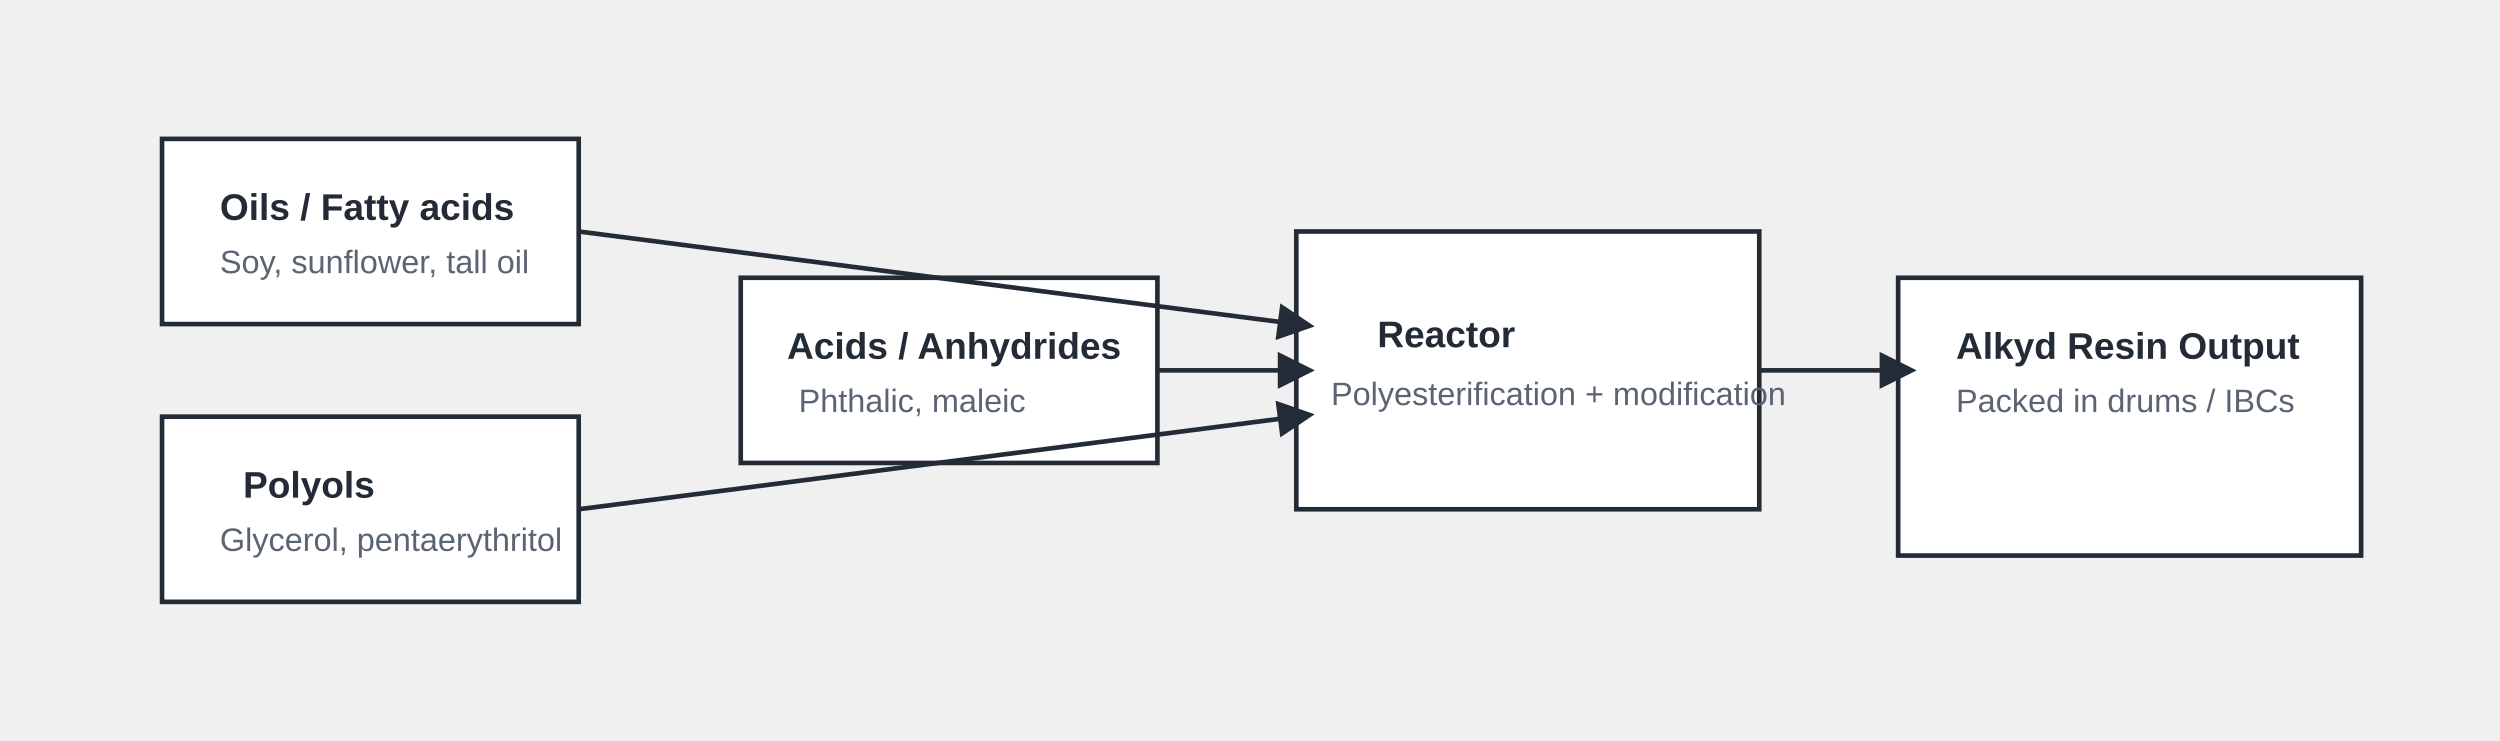
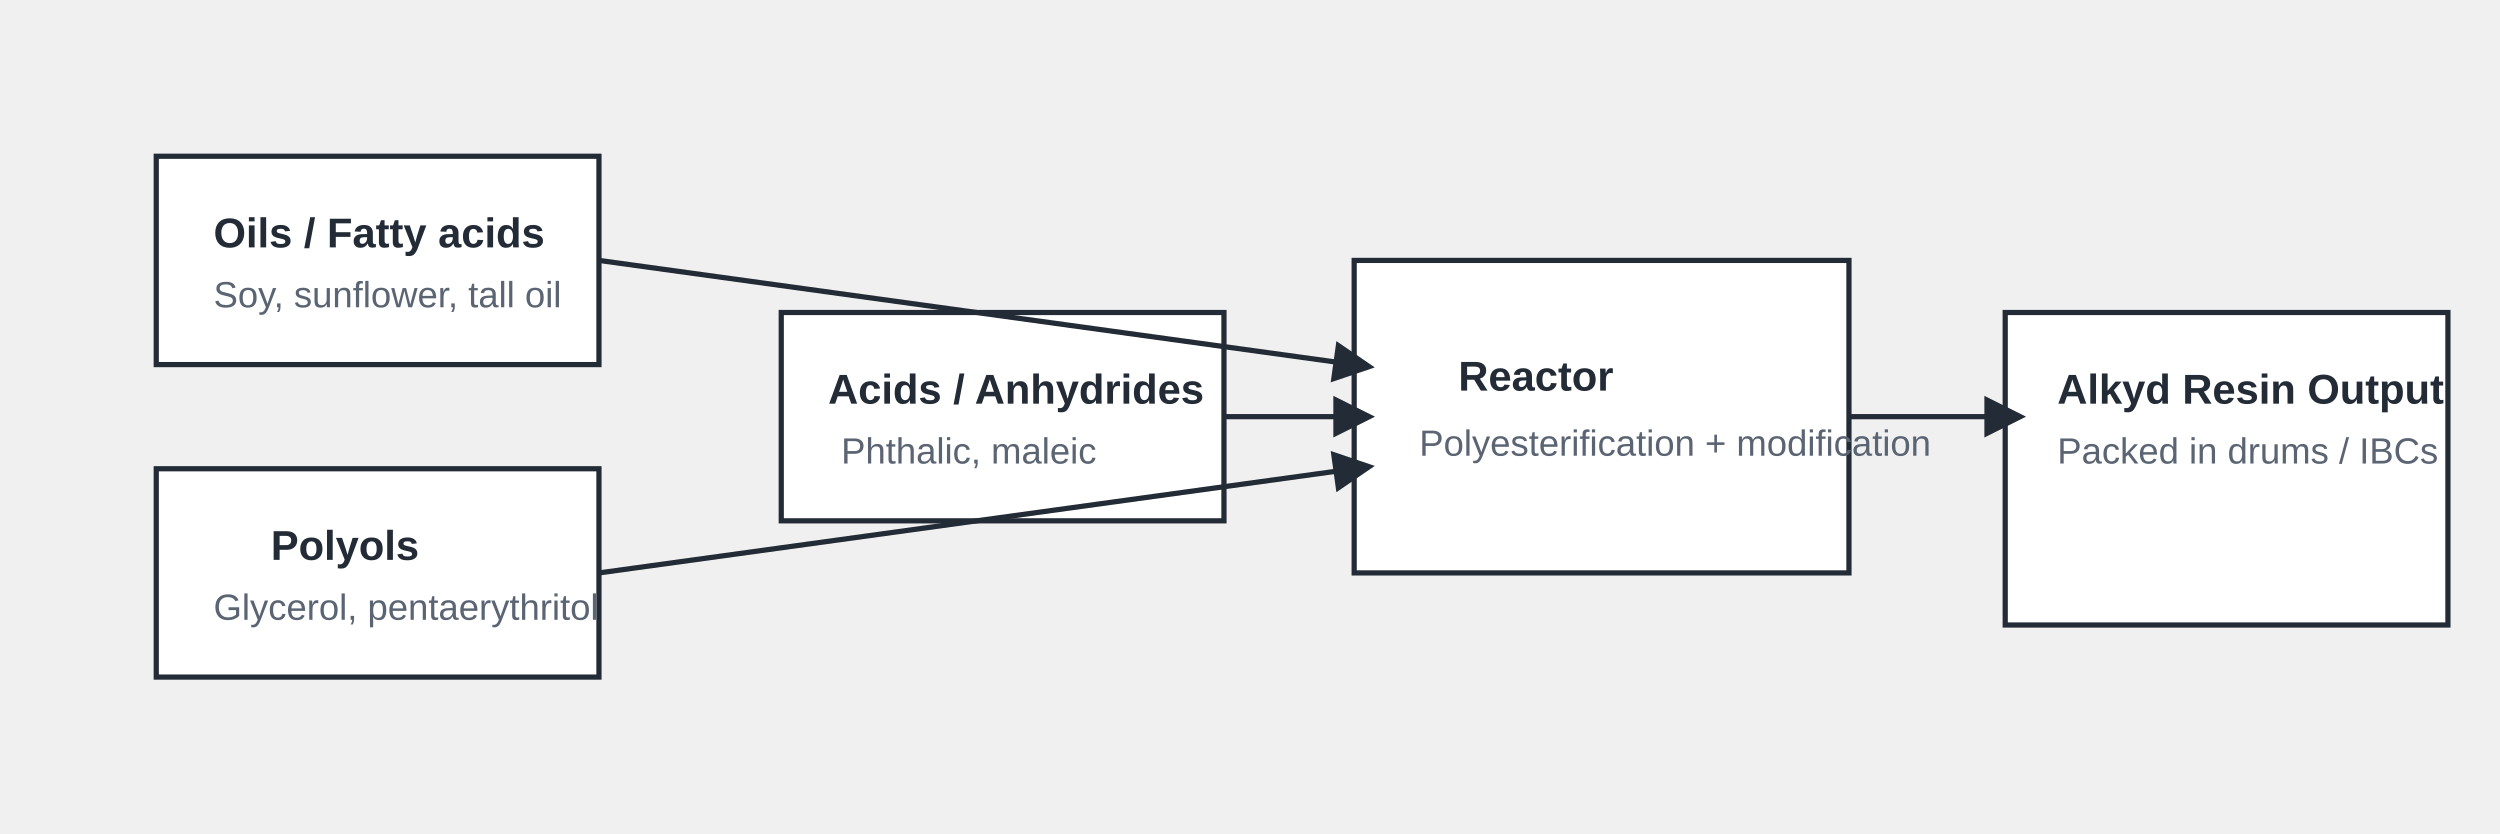
- <svg xmlns="http://www.w3.org/2000/svg" width="1080" height="320" viewBox="0 0 1080 320" role="img" aria-labelledby="title desc">
+ <svg xmlns="http://www.w3.org/2000/svg" width="960" height="320" viewBox="0 0 960 320" role="img" aria-labelledby="title desc">
  <style>
    .box{fill:#FFFFFF;stroke:#232B36;stroke-width:2;}
    .label{font-family:Segoe UI, Arial, sans-serif;font-size:16px;fill:#232B36;font-weight:700;}
    .sub{font-family:Segoe UI, Arial, sans-serif;font-size:14px;fill:#5A6473;}
  </style>
-   <rect x="70" y="60" width="180" height="80" class="box" />
-   <text x="95" y="95" class="label">Oils / Fatty acids</text>
-   <text x="95" y="118" class="sub">Soy, sunflower, tall oil</text>
-   <rect x="70" y="180" width="180" height="80" class="box" />
-   <text x="105" y="215" class="label">Polyols</text>
-   <text x="95" y="238" class="sub">Glycerol, pentaerythritol</text>
-   <rect x="320" y="120" width="180" height="80" class="box" />
-   <text x="340" y="155" class="label">Acids / Anhydrides</text>
-   <text x="345" y="178" class="sub">Phthalic, maleic</text>
-   <rect x="560" y="100" width="200" height="120" class="box" fill="#F6F8FB" />
-   <text x="595" y="150" class="label">Reactor</text>
-   <text x="575" y="175" class="sub">Polyesterification + modification</text>
-   <rect x="820" y="120" width="200" height="120" class="box" />
-   <text x="845" y="155" class="label">Alkyd Resin Output</text>
-   <text x="845" y="178" class="sub">Packed in drums / IBCs</text>
+   <rect x="60" y="60" width="170" height="80" class="box" />
+   <text x="82" y="95" class="label">Oils / Fatty acids</text>
+   <text x="82" y="118" class="sub">Soy, sunflower, tall oil</text>
+   <rect x="60" y="180" width="170" height="80" class="box" />
+   <text x="104" y="215" class="label">Polyols</text>
+   <text x="82" y="238" class="sub">Glycerol, pentaerythritol</text>
+   <rect x="300" y="120" width="170" height="80" class="box" />
+   <text x="318" y="155" class="label">Acids / Anhydrides</text>
+   <text x="323" y="178" class="sub">Phthalic, maleic</text>
+   <rect x="520" y="100" width="190" height="120" class="box" fill="#F6F8FB" />
+   <text x="560" y="150" class="label">Reactor</text>
+   <text x="545" y="175" class="sub">Polyesterification + modification</text>
+   <rect x="770" y="120" width="170" height="120" class="box" />
+   <text x="790" y="155" class="label">Alkyd Resin Output</text>
+   <text x="790" y="178" class="sub">Packed in drums / IBCs</text>
  <defs>
    <marker id="arrow2" viewBox="0 0 10 10" refX="5" refY="5" markerWidth="8" markerHeight="8" orient="auto">
      <path d="M0 0 L10 5 L0 10 z" fill="#232B36" />
    </marker>
  </defs>
  <g stroke="#232B36" stroke-width="2" fill="none" marker-end="url(#arrow2)">
-     <line x1="250" y1="100" x2="560" y2="140" />
-     <line x1="250" y1="220" x2="560" y2="180" />
-     <line x1="500" y1="160" x2="560" y2="160" />
-     <line x1="760" y1="160" x2="820" y2="160" />
+     <line x1="230" y1="100" x2="520" y2="140" />
+     <line x1="230" y1="220" x2="520" y2="180" />
+     <line x1="470" y1="160" x2="520" y2="160" />
+     <line x1="710" y1="160" x2="770" y2="160" />
  </g>
</svg>
